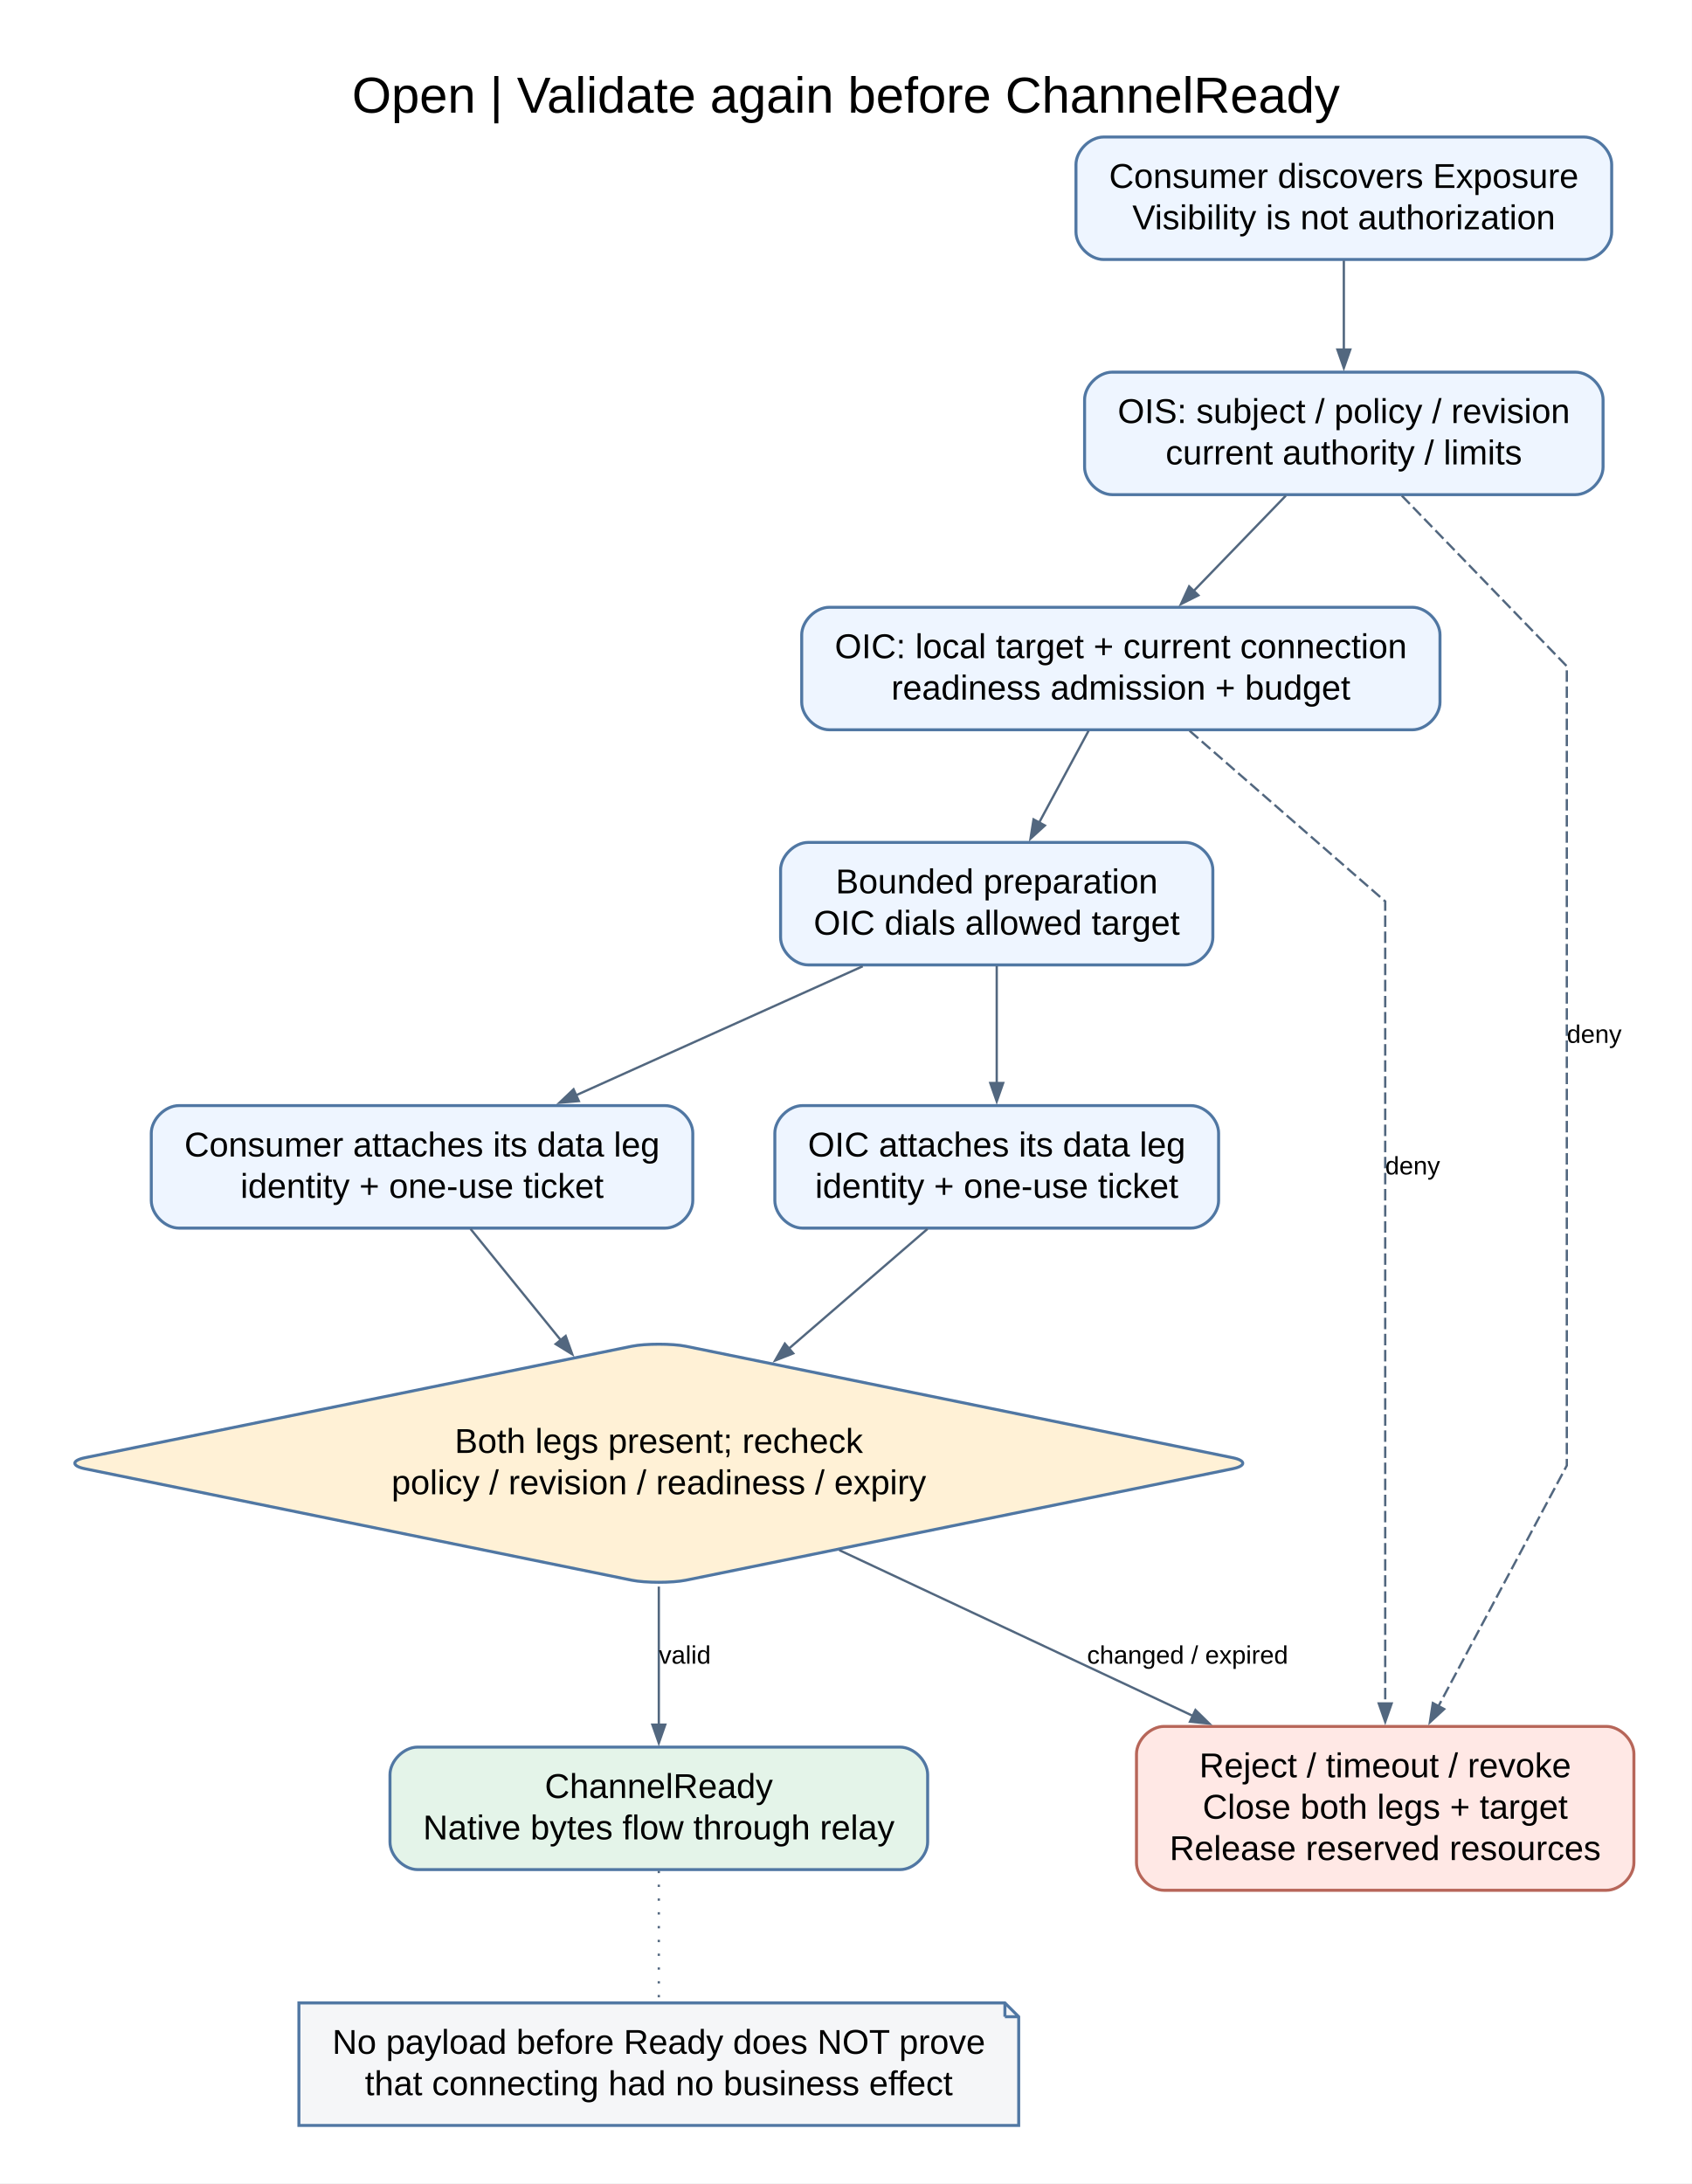
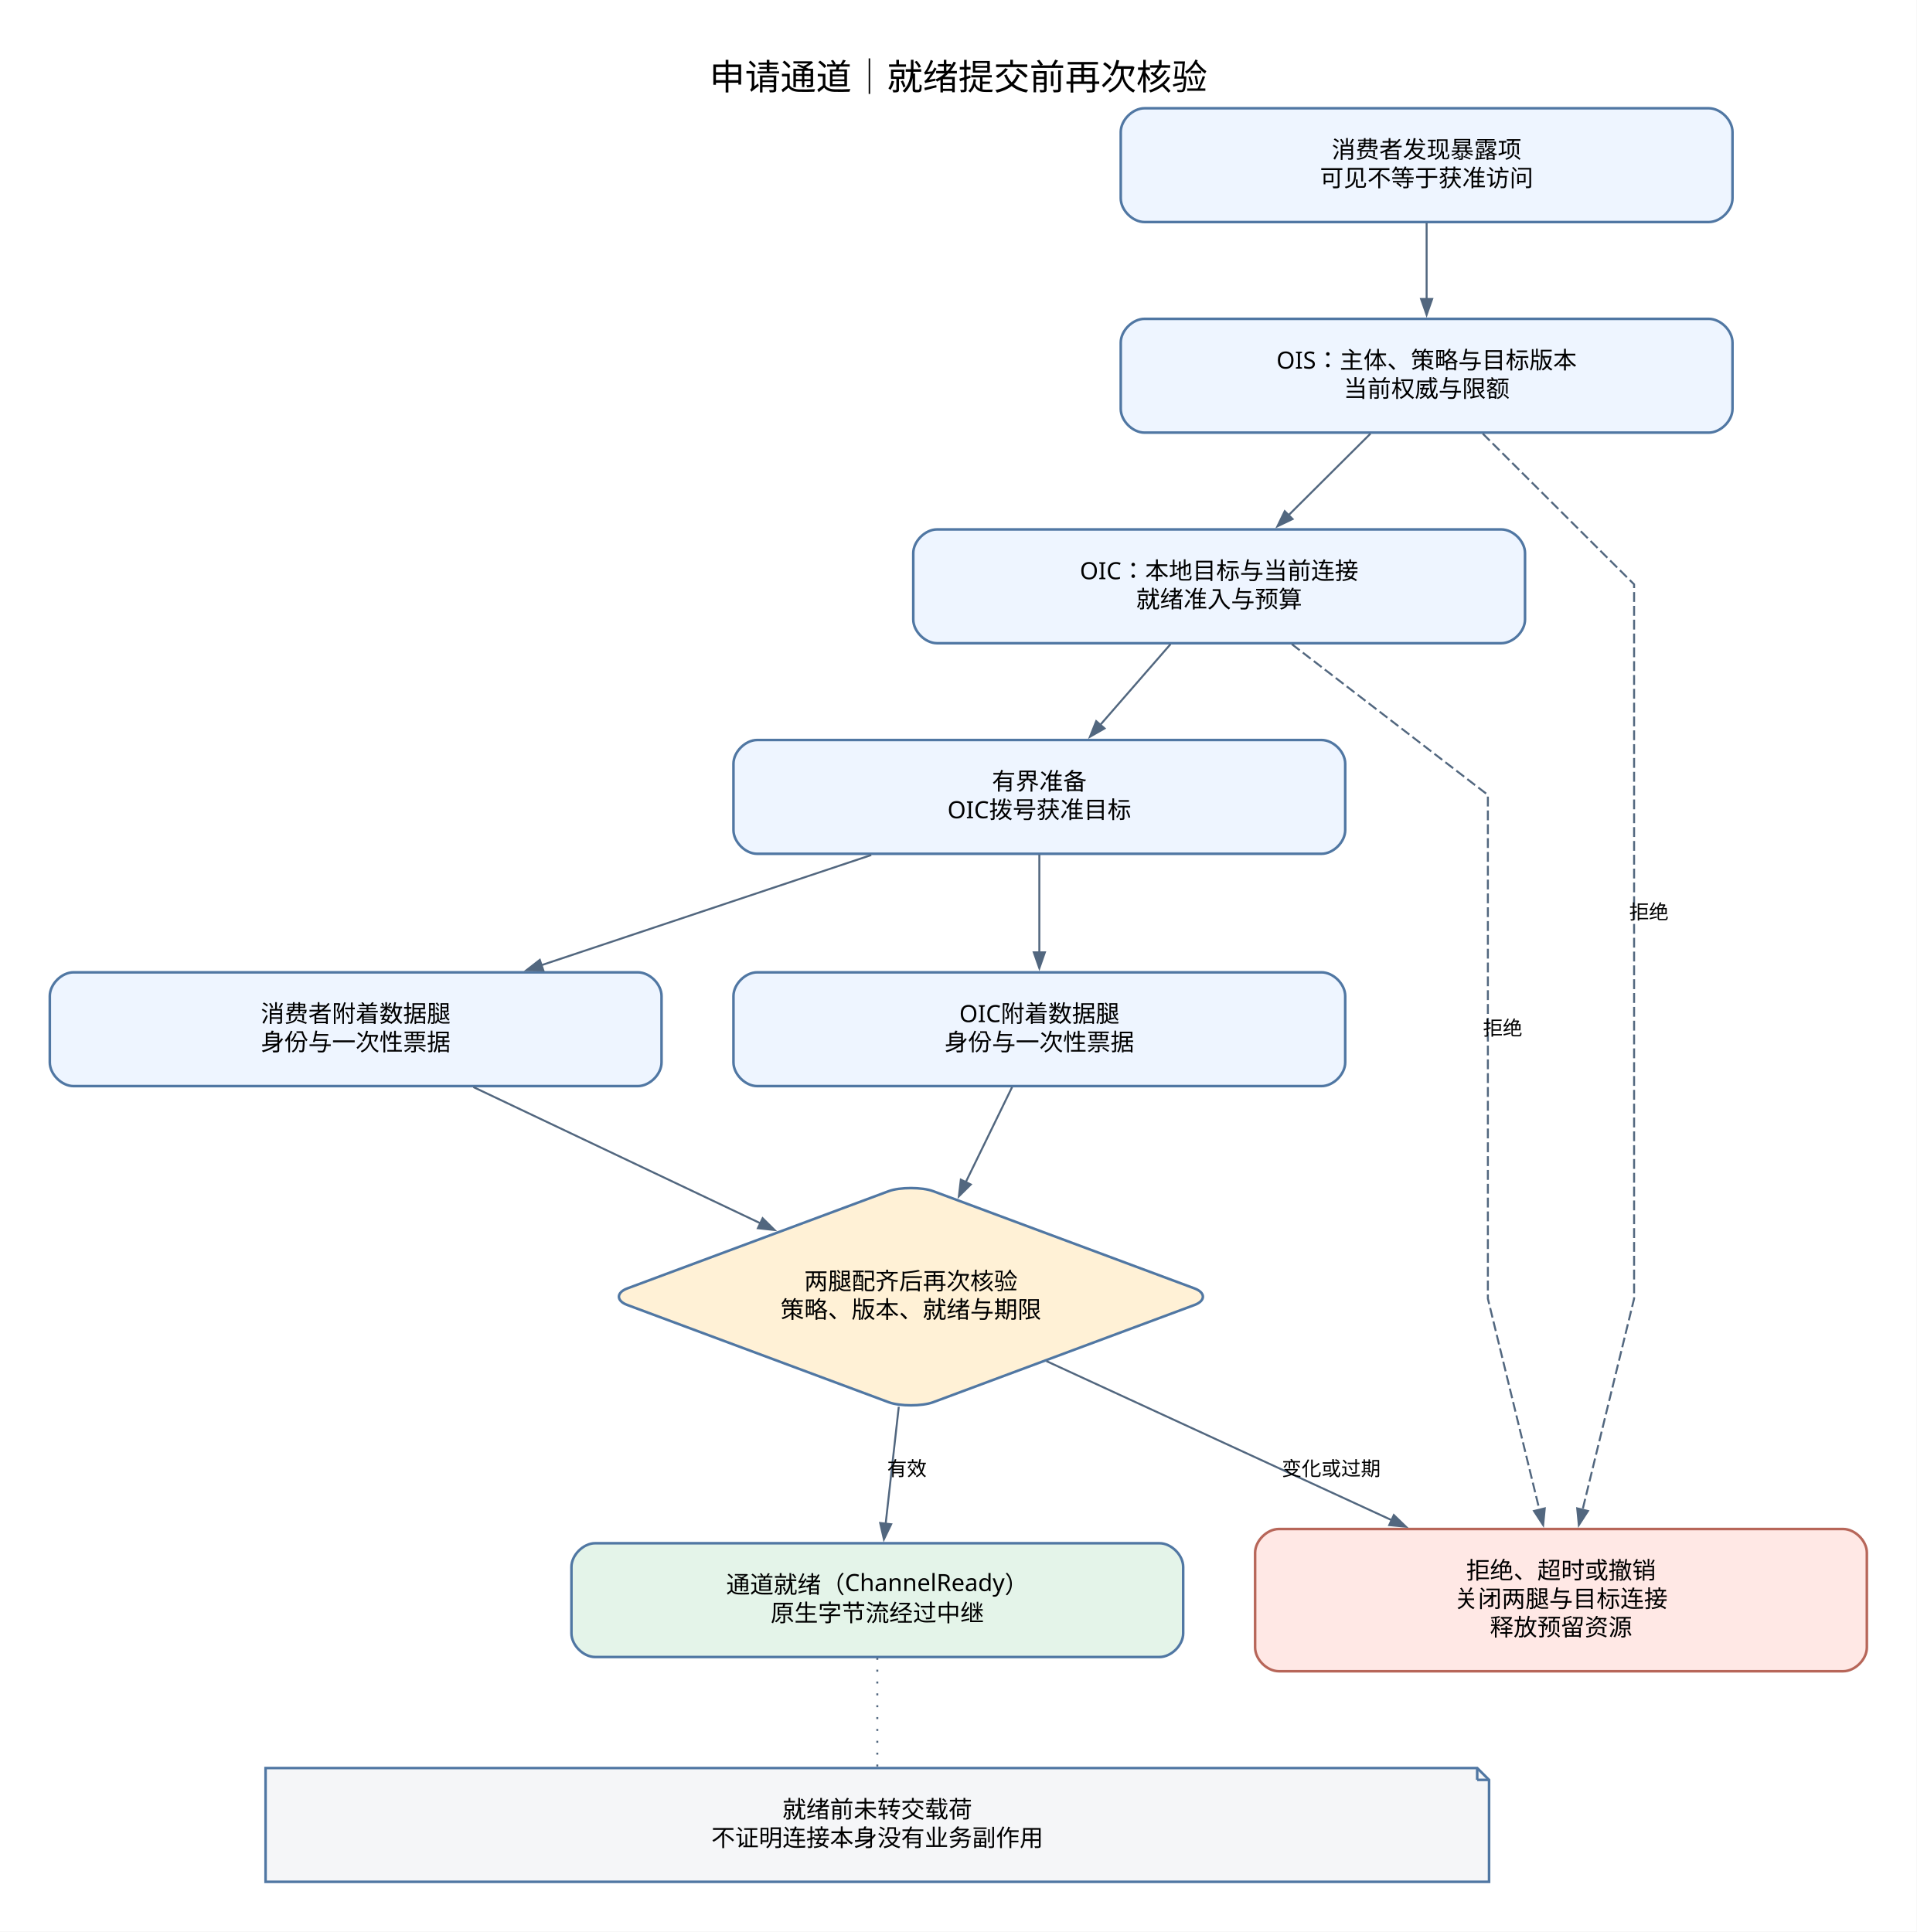
- <svg xmlns="http://www.w3.org/2000/svg" width="736pt" height="950pt" viewBox="0.00 0.00 736.00 950.00">
-   <g id="graph0" class="graph" transform="scale(1 1) rotate(0) translate(25.2 924.52)">
-     <polygon fill="white" stroke="none" points="-25.2,25.2 -25.2,-924.52 710.79,-924.52 710.79,25.2 -25.2,25.2" />
-     <text xml:space="preserve" text-anchor="middle" x="342.79" y="-875.52" font-family="Arial" font-size="22.00">Open | Validate again before ChannelReady</text>
+ <svg xmlns="http://www.w3.org/2000/svg" width="970pt" height="978pt" viewBox="0.00 0.00 970.00 978.00">
+   <g id="graph0" class="graph" transform="scale(1 1) rotate(0) translate(25.2 952.6)">
+     <polygon fill="white" stroke="none" points="-25.2,25.2 -25.2,-952.6 944.8,-952.6 944.8,25.2 -25.2,25.2" />
+     <text xml:space="preserve" text-anchor="middle" x="459.8" y="-907.2" font-family="Noto Sans SC" font-size="18.00">申请通道｜就绪提交前再次核验</text>
    <g id="node1" class="node">
-       <path fill="#eef5ff" stroke="#5077a3" stroke-width="1.3" d="M663.92,-864.92C663.92,-864.92 454.87,-864.92 454.87,-864.92 448.87,-864.92 442.87,-858.92 442.87,-852.92 442.87,-852.92 442.87,-823.64 442.87,-823.64 442.87,-817.64 448.87,-811.64 454.87,-811.64 454.87,-811.64 663.92,-811.64 663.92,-811.64 669.92,-811.64 675.92,-817.64 675.92,-823.64 675.92,-823.64 675.92,-852.92 675.92,-852.92 675.92,-858.92 669.92,-864.92 663.92,-864.92" />
-       <text xml:space="preserve" text-anchor="middle" x="559.4" y="-842.78" font-family="Arial" font-size="15.00">Consumer discovers Exposure</text>
-       <text xml:space="preserve" text-anchor="middle" x="559.4" y="-824.78" font-family="Arial" font-size="15.00">Visibility is not authorization</text>
+       <path fill="#eef5ff" stroke="#5077a3" stroke-width="1.3" d="M839.6,-897.8C839.6,-897.8 554,-897.8 554,-897.8 548,-897.8 542,-891.8 542,-885.8 542,-885.8 542,-852.2 542,-852.2 542,-846.2 548,-840.2 554,-840.2 554,-840.2 839.6,-840.2 839.6,-840.2 845.6,-840.2 851.6,-846.2 851.6,-852.2 851.6,-852.2 851.6,-885.8 851.6,-885.8 851.6,-891.8 845.6,-897.8 839.6,-897.8" />
+       <text xml:space="preserve" text-anchor="middle" x="696.8" y="-872.6" font-family="Noto Sans SC" font-size="12.00">消费者发现暴露项</text>
+       <text xml:space="preserve" text-anchor="middle" x="696.8" y="-858.2" font-family="Noto Sans SC" font-size="12.00">可见不等于获准访问</text>
    </g>
    <g id="node2" class="node">
-       <path fill="#eef5ff" stroke="#5077a3" stroke-width="1.3" d="M660.17,-762.64C660.17,-762.64 458.62,-762.64 458.62,-762.64 452.62,-762.64 446.62,-756.64 446.62,-750.64 446.62,-750.64 446.62,-721.36 446.62,-721.36 446.62,-715.36 452.62,-709.36 458.62,-709.36 458.62,-709.36 660.17,-709.36 660.17,-709.36 666.17,-709.36 672.17,-715.36 672.17,-721.36 672.17,-721.36 672.17,-750.64 672.17,-750.64 672.17,-756.64 666.17,-762.64 660.17,-762.64" />
-       <text xml:space="preserve" text-anchor="middle" x="559.4" y="-740.5" font-family="Arial" font-size="15.00">OIS: subject / policy / revision</text>
-       <text xml:space="preserve" text-anchor="middle" x="559.4" y="-722.5" font-family="Arial" font-size="15.00">current authority / limits</text>
+       <path fill="#eef5ff" stroke="#5077a3" stroke-width="1.3" d="M839.6,-791.2C839.6,-791.2 554,-791.2 554,-791.2 548,-791.2 542,-785.2 542,-779.2 542,-779.2 542,-745.6 542,-745.6 542,-739.6 548,-733.6 554,-733.6 554,-733.6 839.6,-733.6 839.6,-733.6 845.6,-733.6 851.6,-739.6 851.6,-745.6 851.6,-745.6 851.6,-779.2 851.6,-779.2 851.6,-785.2 845.6,-791.2 839.6,-791.2" />
+       <text xml:space="preserve" text-anchor="middle" x="696.8" y="-766" font-family="Noto Sans SC" font-size="12.00">OIS：主体、策略与目标版本</text>
+       <text xml:space="preserve" text-anchor="middle" x="696.8" y="-751.6" font-family="Noto Sans SC" font-size="12.00">当前权威与限额</text>
    </g>
    <g id="edge1" class="edge">
-       <path fill="none" stroke="#52677f" d="M559.4,-811.19C559.4,-799.36 559.4,-785.17 559.4,-772.39" />
-       <polygon fill="#52677f" stroke="#52677f" points="562.2,-772.47 559.4,-764.47 556.6,-772.47 562.2,-772.47" />
+       <path fill="none" stroke="#52677f" d="M696.8,-839.69C696.8,-827.83 696.8,-813.87 696.8,-801.15" />
+       <polygon fill="#52677f" stroke="#52677f" points="699.6,-801.24 696.8,-793.24 694,-801.24 699.6,-801.24" />
    </g>
    <g id="node3" class="node">
-       <path fill="#eef5ff" stroke="#5077a3" stroke-width="1.3" d="M589.23,-660.36C589.23,-660.36 335.56,-660.36 335.56,-660.36 329.56,-660.36 323.56,-654.36 323.56,-648.36 323.56,-648.36 323.56,-619.08 323.56,-619.08 323.56,-613.08 329.56,-607.08 335.56,-607.08 335.56,-607.08 589.23,-607.08 589.23,-607.08 595.23,-607.08 601.23,-613.08 601.23,-619.08 601.23,-619.08 601.23,-648.36 601.23,-648.36 601.23,-654.36 595.23,-660.36 589.23,-660.36" />
-       <text xml:space="preserve" text-anchor="middle" x="462.4" y="-638.22" font-family="Arial" font-size="15.00">OIC: local target + current connection</text>
-       <text xml:space="preserve" text-anchor="middle" x="462.4" y="-620.22" font-family="Arial" font-size="15.00">readiness admission + budget</text>
+       <path fill="#eef5ff" stroke="#5077a3" stroke-width="1.3" d="M734.6,-684.6C734.6,-684.6 449,-684.6 449,-684.6 443,-684.6 437,-678.6 437,-672.6 437,-672.6 437,-639 437,-639 437,-633 443,-627 449,-627 449,-627 734.6,-627 734.6,-627 740.6,-627 746.6,-633 746.6,-639 746.6,-639 746.6,-672.6 746.6,-672.6 746.6,-678.6 740.6,-684.6 734.6,-684.6" />
+       <text xml:space="preserve" text-anchor="middle" x="591.8" y="-659.4" font-family="Noto Sans SC" font-size="12.00">OIC：本地目标与当前连接</text>
+       <text xml:space="preserve" text-anchor="middle" x="591.8" y="-645" font-family="Noto Sans SC" font-size="12.00">就绪准入与预算</text>
    </g>
    <g id="edge2" class="edge">
-       <path fill="none" stroke="#52677f" d="M534.16,-708.91C521.93,-696.26 507.1,-680.93 494.11,-667.5" />
-       <polygon fill="#52677f" stroke="#52677f" points="496.13,-665.57 488.55,-661.76 492.1,-669.46 496.13,-665.57" />
+       <path fill="none" stroke="#52677f" d="M668.39,-733.09C655.55,-720.3 640.25,-705.07 626.72,-691.59" />
+       <polygon fill="#52677f" stroke="#52677f" points="628.95,-689.86 621.31,-686.2 625,-693.83 628.95,-689.86" />
    </g>
    <g id="node9" class="node">
-       <path fill="#ffe8e5" stroke="#b76659" stroke-width="1.3" d="M673.59,-173.56C673.59,-173.56 481.2,-173.56 481.2,-173.56 475.2,-173.56 469.2,-167.56 469.2,-161.56 469.2,-161.56 469.2,-114.28 469.2,-114.28 469.2,-108.28 475.2,-102.28 481.2,-102.28 481.2,-102.28 673.59,-102.28 673.59,-102.28 679.59,-102.28 685.59,-108.28 685.59,-114.28 685.59,-114.28 685.59,-161.56 685.59,-161.56 685.59,-167.56 679.59,-173.56 673.59,-173.56" />
-       <text xml:space="preserve" text-anchor="middle" x="577.4" y="-151.42" font-family="Arial" font-size="15.00">Reject / timeout / revoke</text>
-       <text xml:space="preserve" text-anchor="middle" x="577.4" y="-133.42" font-family="Arial" font-size="15.00">Close both legs + target</text>
-       <text xml:space="preserve" text-anchor="middle" x="577.4" y="-115.42" font-family="Arial" font-size="15.00">Release reserved resources</text>
+       <path fill="#ffe8e5" stroke="#b76659" stroke-width="1.3" d="M907.6,-178.6C907.6,-178.6 622,-178.6 622,-178.6 616,-178.6 610,-172.6 610,-166.6 610,-166.6 610,-118.6 610,-118.6 610,-112.6 616,-106.6 622,-106.6 622,-106.6 907.6,-106.6 907.6,-106.6 913.6,-106.6 919.6,-112.6 919.6,-118.6 919.6,-118.6 919.6,-166.6 919.6,-166.6 919.6,-172.6 913.6,-178.6 907.6,-178.6" />
+       <text xml:space="preserve" text-anchor="middle" x="764.8" y="-153.4" font-family="Noto Sans SC" font-size="12.00">拒绝、超时或撤销</text>
+       <text xml:space="preserve" text-anchor="middle" x="764.8" y="-139" font-family="Noto Sans SC" font-size="12.00">关闭两腿与目标连接</text>
+       <text xml:space="preserve" text-anchor="middle" x="764.8" y="-124.6" font-family="Noto Sans SC" font-size="12.00">释放预留资源</text>
    </g>
    <g id="edge10" class="edge">
-       <path fill="none" stroke="#52677f" stroke-dasharray="5,2" d="M584.63,-708.91C613.37,-679.2 656.4,-634.72 656.4,-634.72 656.4,-634.72 656.4,-634.72 656.4,-287.04 656.4,-287.04 623.81,-225.95 600.5,-182.24" />
-       <polygon fill="#52677f" stroke="#52677f" points="603.06,-181.1 596.83,-175.36 598.12,-183.73 603.06,-181.1" />
-       <text xml:space="preserve" text-anchor="middle" x="668.32" y="-470.9" font-family="Arial" font-size="11.00">deny</text>
+       <path fill="none" stroke="#52677f" stroke-dasharray="5,2" d="M725.21,-733.09C756.31,-702.12 801.8,-656.8 801.8,-656.8 801.8,-656.8 801.8,-656.8 801.8,-295.2 801.8,-295.2 786.58,-232.84 775.66,-188.11" />
+       <polygon fill="#52677f" stroke="#52677f" points="778.45,-187.72 773.83,-180.61 773.01,-189.05 778.45,-187.72" />
+       <text xml:space="preserve" text-anchor="middle" x="809.3" y="-487.4" font-family="Noto Sans SC" font-size="10.00">拒绝</text>
    </g>
    <g id="node4" class="node">
-       <path fill="#eef5ff" stroke="#5077a3" stroke-width="1.3" d="M490.42,-558.08C490.42,-558.08 326.37,-558.08 326.37,-558.08 320.37,-558.08 314.37,-552.08 314.37,-546.08 314.37,-546.08 314.37,-516.8 314.37,-516.8 314.37,-510.8 320.37,-504.8 326.37,-504.8 326.37,-504.8 490.42,-504.8 490.42,-504.8 496.42,-504.8 502.42,-510.8 502.42,-516.8 502.42,-516.8 502.42,-546.08 502.42,-546.08 502.42,-552.08 496.42,-558.08 490.42,-558.08" />
-       <text xml:space="preserve" text-anchor="middle" x="408.4" y="-535.94" font-family="Arial" font-size="15.00">Bounded preparation</text>
-       <text xml:space="preserve" text-anchor="middle" x="408.4" y="-517.94" font-family="Arial" font-size="15.00">OIC dials allowed target</text>
+       <path fill="#eef5ff" stroke="#5077a3" stroke-width="1.3" d="M643.6,-578C643.6,-578 358,-578 358,-578 352,-578 346,-572 346,-566 346,-566 346,-532.4 346,-532.4 346,-526.4 352,-520.4 358,-520.4 358,-520.4 643.6,-520.4 643.6,-520.4 649.6,-520.4 655.6,-526.4 655.6,-532.4 655.6,-532.4 655.6,-566 655.6,-566 655.6,-572 649.6,-578 643.6,-578" />
+       <text xml:space="preserve" text-anchor="middle" x="500.8" y="-552.8" font-family="Noto Sans SC" font-size="12.00">有界准备</text>
+       <text xml:space="preserve" text-anchor="middle" x="500.8" y="-538.4" font-family="Noto Sans SC" font-size="12.00">OIC拨号获准目标</text>
    </g>
    <g id="edge3" class="edge">
-       <path fill="none" stroke="#52677f" d="M448.35,-606.63C441.79,-594.45 433.89,-579.78 426.85,-566.71" />
-       <polygon fill="#52677f" stroke="#52677f" points="429.35,-565.44 423.09,-559.73 424.42,-568.1 429.35,-565.44" />
+       <path fill="none" stroke="#52677f" d="M567.17,-626.49C556.15,-613.82 543.03,-598.74 531.38,-585.36" />
+       <polygon fill="#52677f" stroke="#52677f" points="533.8,-583.87 526.44,-579.67 529.58,-587.54 533.8,-583.87" />
    </g>
    <g id="edge11" class="edge">
-       <path fill="none" stroke="#52677f" stroke-dasharray="5,2" d="M492.31,-606.63C526.38,-576.92 577.4,-532.44 577.4,-532.44 577.4,-532.44 577.4,-532.44 577.4,-287.04 577.4,-287.04 577.4,-226.96 577.4,-183.33" />
-       <polygon fill="#52677f" stroke="#52677f" points="580.2,-183.54 577.4,-175.54 574.6,-183.54 580.2,-183.54" />
-       <text xml:space="preserve" text-anchor="middle" x="589.32" y="-413.66" font-family="Arial" font-size="11.00">deny</text>
+       <path fill="none" stroke="#52677f" stroke-dasharray="5,2" d="M628.6,-626.49C668.88,-595.52 727.8,-550.2 727.8,-550.2 727.8,-550.2 727.8,-550.2 727.8,-295.2 727.8,-295.2 743.02,-232.84 753.94,-188.11" />
+       <polygon fill="#52677f" stroke="#52677f" points="756.59,-189.05 755.77,-180.61 751.15,-187.72 756.59,-189.05" />
+       <text xml:space="preserve" text-anchor="middle" x="735.3" y="-428.6" font-family="Noto Sans SC" font-size="10.00">拒绝</text>
    </g>
    <g id="node5" class="node">
-       <path fill="#eef5ff" stroke="#5077a3" stroke-width="1.3" d="M264.18,-443.6C264.18,-443.6 52.61,-443.6 52.61,-443.6 46.61,-443.6 40.61,-437.6 40.61,-431.6 40.61,-431.6 40.61,-402.32 40.61,-402.32 40.61,-396.32 46.61,-390.32 52.61,-390.32 52.61,-390.32 264.18,-390.32 264.18,-390.32 270.18,-390.32 276.18,-396.32 276.18,-402.32 276.18,-402.32 276.18,-431.6 276.18,-431.6 276.18,-437.6 270.18,-443.6 264.18,-443.6" />
-       <text xml:space="preserve" text-anchor="middle" x="158.4" y="-421.46" font-family="Arial" font-size="15.00">Consumer attaches its data leg</text>
-       <text xml:space="preserve" text-anchor="middle" x="158.4" y="-403.46" font-family="Arial" font-size="15.00">identity + one-use ticket</text>
+       <path fill="#eef5ff" stroke="#5077a3" stroke-width="1.3" d="M297.6,-460.4C297.6,-460.4 12,-460.4 12,-460.4 6,-460.4 0,-454.4 0,-448.4 0,-448.4 0,-414.8 0,-414.8 0,-408.8 6,-402.8 12,-402.8 12,-402.8 297.6,-402.8 297.6,-402.8 303.6,-402.8 309.6,-408.8 309.6,-414.8 309.6,-414.8 309.6,-448.4 309.6,-448.4 309.6,-454.4 303.6,-460.4 297.6,-460.4" />
+       <text xml:space="preserve" text-anchor="middle" x="154.8" y="-435.2" font-family="Noto Sans SC" font-size="12.00">消费者附着数据腿</text>
+       <text xml:space="preserve" text-anchor="middle" x="154.8" y="-420.8" font-family="Noto Sans SC" font-size="12.00">身份与一次性票据</text>
    </g>
    <g id="edge4" class="edge">
-       <path fill="none" stroke="#52677f" d="M350.1,-504.21C312.81,-487.43 264.32,-465.62 225.43,-448.12" />
-       <polygon fill="#52677f" stroke="#52677f" points="226.61,-445.58 218.17,-444.85 224.31,-450.69 226.61,-445.58" />
+       <path fill="none" stroke="#52677f" d="M415.72,-519.77C365.12,-502.87 300.86,-481.4 248.77,-464" />
+       <polygon fill="#52677f" stroke="#52677f" points="249.77,-461.38 241.29,-461.5 247.99,-466.69 249.77,-461.38" />
    </g>
    <g id="node6" class="node">
-       <path fill="#eef5ff" stroke="#5077a3" stroke-width="1.3" d="M492.92,-443.6C492.92,-443.6 323.87,-443.6 323.87,-443.6 317.87,-443.6 311.87,-437.6 311.87,-431.6 311.87,-431.6 311.87,-402.32 311.87,-402.32 311.87,-396.32 317.87,-390.32 323.87,-390.32 323.87,-390.32 492.92,-390.32 492.92,-390.32 498.92,-390.32 504.92,-396.32 504.92,-402.32 504.92,-402.32 504.92,-431.6 504.92,-431.6 504.92,-437.6 498.92,-443.6 492.92,-443.6" />
-       <text xml:space="preserve" text-anchor="middle" x="408.4" y="-421.46" font-family="Arial" font-size="15.00">OIC attaches its data leg</text>
-       <text xml:space="preserve" text-anchor="middle" x="408.4" y="-403.46" font-family="Arial" font-size="15.00">identity + one-use ticket</text>
+       <path fill="#eef5ff" stroke="#5077a3" stroke-width="1.3" d="M643.6,-460.4C643.6,-460.4 358,-460.4 358,-460.4 352,-460.4 346,-454.4 346,-448.4 346,-448.4 346,-414.8 346,-414.8 346,-408.8 352,-402.8 358,-402.8 358,-402.8 643.6,-402.8 643.6,-402.8 649.6,-402.8 655.6,-408.8 655.6,-414.8 655.6,-414.8 655.6,-448.4 655.6,-448.4 655.6,-454.4 649.6,-460.4 643.6,-460.4" />
+       <text xml:space="preserve" text-anchor="middle" x="500.8" y="-435.2" font-family="Noto Sans SC" font-size="12.00">OIC附着数据腿</text>
+       <text xml:space="preserve" text-anchor="middle" x="500.8" y="-420.8" font-family="Noto Sans SC" font-size="12.00">身份与一次性票据</text>
    </g>
    <g id="edge5" class="edge">
-       <path fill="none" stroke="#52677f" d="M408.4,-504.35C408.4,-489.16 408.4,-469.81 408.4,-453.27" />
-       <polygon fill="#52677f" stroke="#52677f" points="411.2,-453.42 408.4,-445.42 405.6,-453.42 411.2,-453.42" />
+       <path fill="none" stroke="#52677f" d="M500.8,-519.92C500.8,-504.95 500.8,-486.36 500.8,-470.19" />
+       <polygon fill="#52677f" stroke="#52677f" points="503.6,-470.5 500.8,-462.5 498,-470.5 503.6,-470.5" />
    </g>
    <g id="node7" class="node">
-       <path fill="#fff1d6" stroke="#5077a3" stroke-width="1.3" d="M249.64,-338.92C249.64,-338.92 11.76,-290.44 11.76,-290.44 5.88,-289.24 5.88,-286.84 11.76,-285.64 11.76,-285.64 249.64,-237.16 249.64,-237.16 255.52,-235.96 267.27,-235.96 273.15,-237.16 273.15,-237.16 511.03,-285.64 511.03,-285.64 516.91,-286.84 516.91,-289.24 511.03,-290.44 511.03,-290.44 273.15,-338.92 273.15,-338.92 267.27,-340.12 255.52,-340.12 249.64,-338.92" />
-       <text xml:space="preserve" text-anchor="middle" x="261.4" y="-292.54" font-family="Arial" font-size="15.00">Both legs present; recheck</text>
-       <text xml:space="preserve" text-anchor="middle" x="261.4" y="-274.54" font-family="Arial" font-size="15.00">policy / revision / readiness / expiry</text>
+       <path fill="#fff1d6" stroke="#5077a3" stroke-width="1.3" d="M424.55,-349.62C424.55,-349.62 292.25,-300.38 292.25,-300.38 286.62,-298.29 286.62,-294.11 292.25,-292.02 292.25,-292.02 424.55,-242.78 424.55,-242.78 430.18,-240.69 441.42,-240.69 447.05,-242.78 447.05,-242.78 579.35,-292.02 579.35,-292.02 584.98,-294.11 584.98,-298.29 579.35,-300.38 579.35,-300.38 447.05,-349.62 447.05,-349.62 441.42,-351.71 430.18,-351.71 424.55,-349.62" />
+       <text xml:space="preserve" text-anchor="middle" x="435.8" y="-299.8" font-family="Noto Sans SC" font-size="12.00">两腿配齐后再次核验</text>
+       <text xml:space="preserve" text-anchor="middle" x="435.8" y="-285.4" font-family="Noto Sans SC" font-size="12.00">策略、版本、就绪与期限</text>
    </g>
    <g id="edge6" class="edge">
-       <path fill="none" stroke="#52677f" d="M179.49,-389.97C190.87,-375.95 205.34,-358.12 218.94,-341.36" />
-       <polygon fill="#52677f" stroke="#52677f" points="220.88,-343.41 223.75,-335.43 216.53,-339.88 220.88,-343.41" />
+       <path fill="none" stroke="#52677f" d="M214.39,-402.31C256.78,-382.19 314.08,-354.99 359.76,-333.3" />
+       <polygon fill="#52677f" stroke="#52677f" points="360.76,-335.92 366.79,-329.96 358.36,-330.87 360.76,-335.92" />
    </g>
    <g id="edge7" class="edge">
-       <path fill="none" stroke="#52677f" d="M378.29,-389.97C360.94,-374.98 338.55,-355.65 318.02,-337.93" />
-       <polygon fill="#52677f" stroke="#52677f" points="319.88,-335.83 311.99,-332.72 316.22,-340.07 319.88,-335.83" />
+       <path fill="none" stroke="#52677f" d="M487.02,-402.31C480.13,-388.18 471.54,-370.56 463.38,-353.81" />
+       <polygon fill="#52677f" stroke="#52677f" points="466.1,-353 460.08,-347.03 461.07,-355.45 466.1,-353" />
    </g>
    <g id="node8" class="node">
-       <path fill="#e4f4e9" stroke="#5077a3" stroke-width="1.3" d="M366.35,-164.56C366.35,-164.56 156.45,-164.56 156.45,-164.56 150.45,-164.56 144.45,-158.56 144.45,-152.56 144.45,-152.56 144.45,-123.28 144.45,-123.28 144.45,-117.28 150.45,-111.28 156.45,-111.28 156.45,-111.28 366.35,-111.28 366.35,-111.28 372.35,-111.28 378.35,-117.28 378.35,-123.28 378.35,-123.28 378.35,-152.56 378.35,-152.56 378.35,-158.56 372.35,-164.56 366.35,-164.56" />
-       <text xml:space="preserve" text-anchor="middle" x="261.4" y="-142.42" font-family="Arial" font-size="15.00">ChannelReady</text>
-       <text xml:space="preserve" text-anchor="middle" x="261.4" y="-124.42" font-family="Arial" font-size="15.00">Native bytes flow through relay</text>
+       <path fill="#e4f4e9" stroke="#5077a3" stroke-width="1.3" d="M561.6,-171.4C561.6,-171.4 276,-171.4 276,-171.4 270,-171.4 264,-165.4 264,-159.4 264,-159.4 264,-125.8 264,-125.8 264,-119.8 270,-113.8 276,-113.8 276,-113.8 561.6,-113.8 561.6,-113.8 567.6,-113.8 573.6,-119.8 573.6,-125.8 573.6,-125.8 573.6,-159.4 573.6,-159.4 573.6,-165.4 567.6,-171.4 561.6,-171.4" />
+       <text xml:space="preserve" text-anchor="middle" x="418.8" y="-146.2" font-family="Noto Sans SC" font-size="12.00">通道就绪（ChannelReady）</text>
+       <text xml:space="preserve" text-anchor="middle" x="418.8" y="-131.8" font-family="Noto Sans SC" font-size="12.00">原生字节流经过中继</text>
    </g>
    <g id="edge8" class="edge">
-       <path fill="none" stroke="#52677f" d="M261.4,-234.4C261.4,-214.48 261.4,-192.29 261.4,-174.32" />
-       <polygon fill="#52677f" stroke="#52677f" points="264.2,-174.32 261.4,-166.32 258.6,-174.32 264.2,-174.32" />
-       <text xml:space="preserve" text-anchor="middle" x="272.71" y="-200.86" font-family="Arial" font-size="11.00">valid</text>
+       <path fill="none" stroke="#52677f" d="M429.66,-240.47C427.44,-220.68 424.99,-198.81 422.98,-180.86" />
+       <polygon fill="#52677f" stroke="#52677f" points="425.81,-181.01 422.14,-173.37 420.25,-181.64 425.81,-181.01" />
+       <text xml:space="preserve" text-anchor="middle" x="433.78" y="-205.6" font-family="Noto Sans SC" font-size="10.00">有效</text>
    </g>
    <g id="edge9" class="edge">
-       <path fill="none" stroke="#52677f" d="M339.91,-250.24C386.73,-228.29 446.13,-200.45 493.82,-178.1" />
-       <polygon fill="#52677f" stroke="#52677f" points="494.85,-180.7 500.9,-174.77 492.47,-175.63 494.85,-180.7" />
-       <text xml:space="preserve" text-anchor="middle" x="491.42" y="-200.86" font-family="Arial" font-size="11.00">changed / expired</text>
+       <path fill="none" stroke="#52677f" d="M504.37,-263.6C555.14,-240.21 624.64,-208.18 679.08,-183.1" />
+       <polygon fill="#52677f" stroke="#52677f" points="680.21,-185.66 686.31,-179.77 677.87,-180.57 680.21,-185.66" />
+       <text xml:space="preserve" text-anchor="middle" x="648.52" y="-205.6" font-family="Noto Sans SC" font-size="10.00">变化或过期</text>
    </g>
    <g id="node10" class="node">
-       <polygon fill="#f5f6f8" stroke="#5077a3" stroke-width="1.3" points="411.96,-53.28 104.83,-53.28 104.83,0 417.96,0 417.96,-47.28 411.96,-53.28" />
-       <polyline fill="none" stroke="#5077a3" stroke-width="1.3" points="411.96,-53.28 411.96,-47.28" />
-       <polyline fill="none" stroke="#5077a3" stroke-width="1.3" points="417.96,-47.28 411.96,-47.28" />
-       <text xml:space="preserve" text-anchor="middle" x="261.4" y="-31.14" font-family="Arial" font-size="15.00">No payload before Ready does NOT prove</text>
-       <text xml:space="preserve" text-anchor="middle" x="261.4" y="-13.14" font-family="Arial" font-size="15.00">that connecting had no business effect</text>
+       <polygon fill="#f5f6f8" stroke="#5077a3" stroke-width="1.3" points="722.4,-57.6 109.2,-57.6 109.2,0 728.4,0 728.4,-51.6 722.4,-57.6" />
+       <polyline fill="none" stroke="#5077a3" stroke-width="1.3" points="722.4,-57.6 722.4,-51.6" />
+       <polyline fill="none" stroke="#5077a3" stroke-width="1.3" points="728.4,-51.6 722.4,-51.6" />
+       <text xml:space="preserve" text-anchor="middle" x="418.8" y="-32.4" font-family="Noto Sans SC" font-size="12.00">就绪前未转交载荷</text>
+       <text xml:space="preserve" text-anchor="middle" x="418.8" y="-18" font-family="Noto Sans SC" font-size="12.00">不证明连接本身没有业务副作用</text>
    </g>
    <g id="edge12" class="edge">
-       <path fill="none" stroke="#52677f" stroke-dasharray="1,5" d="M261.4,-110.74C261.4,-93.44 261.4,-70.86 261.4,-53.6" />
+       <path fill="none" stroke="#52677f" stroke-dasharray="1,5" d="M418.8,-113.39C418.8,-96.44 418.8,-74.95 418.8,-58" />
    </g>
  </g>
</svg>
